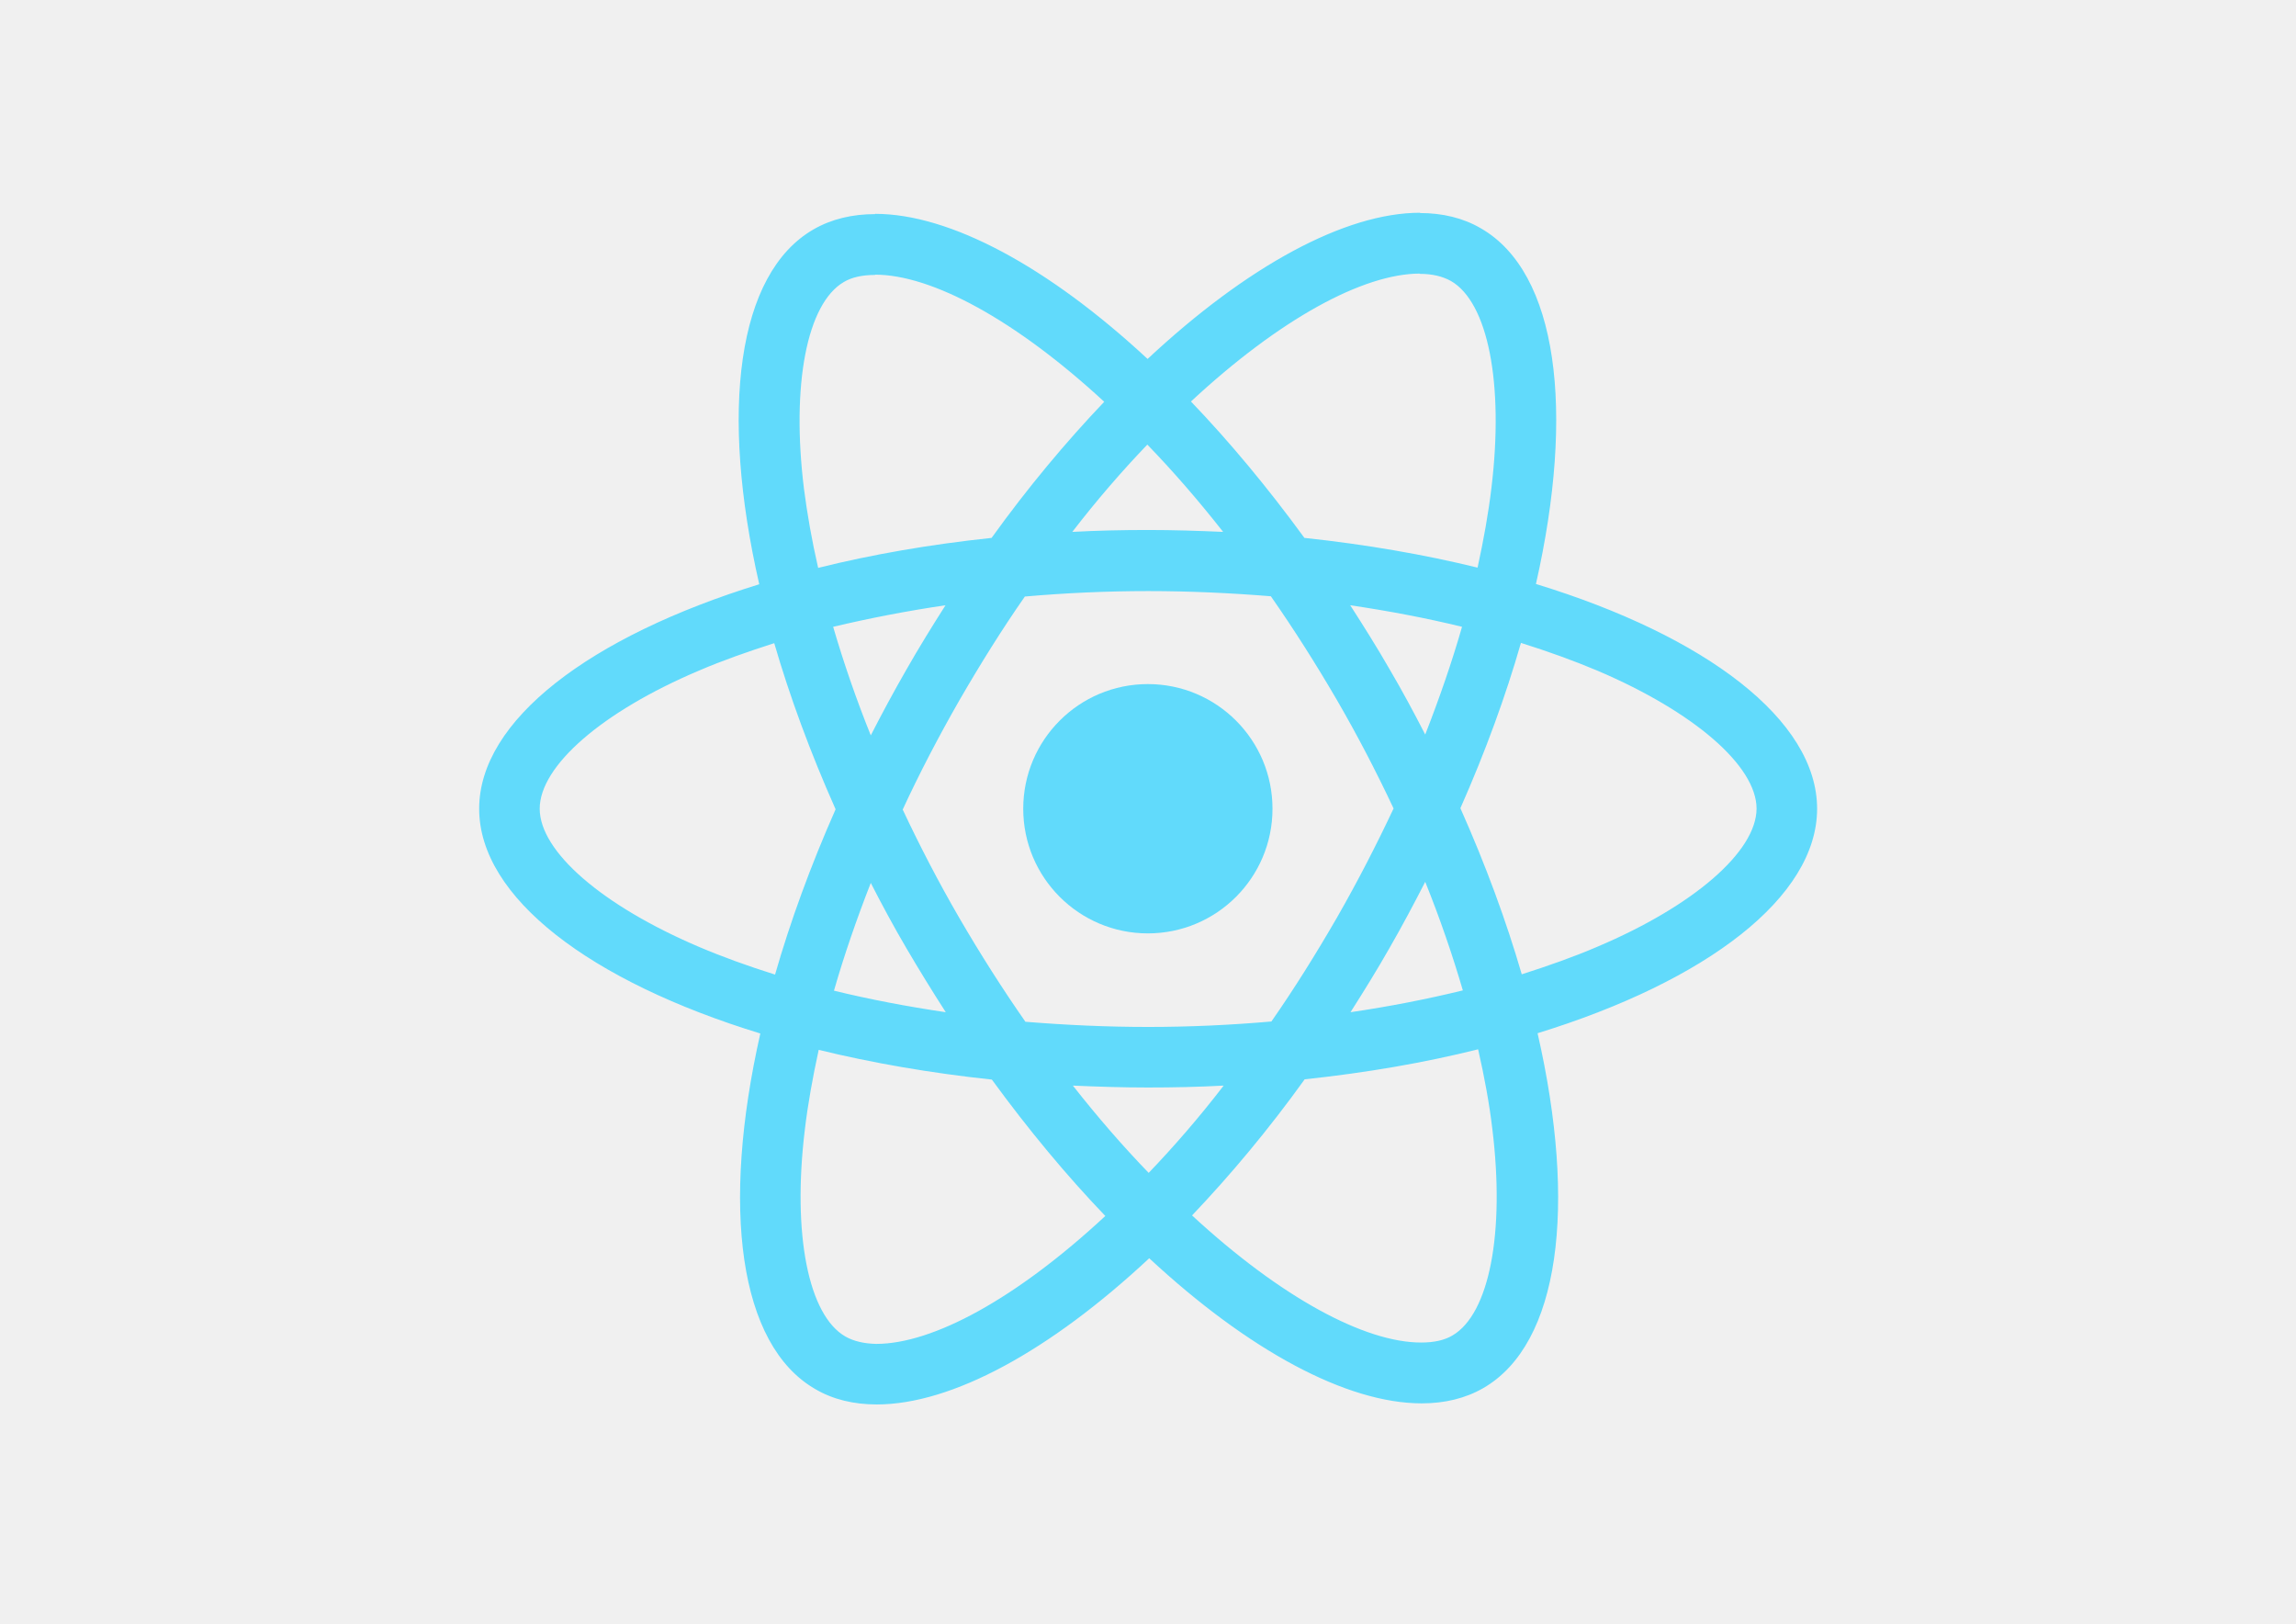
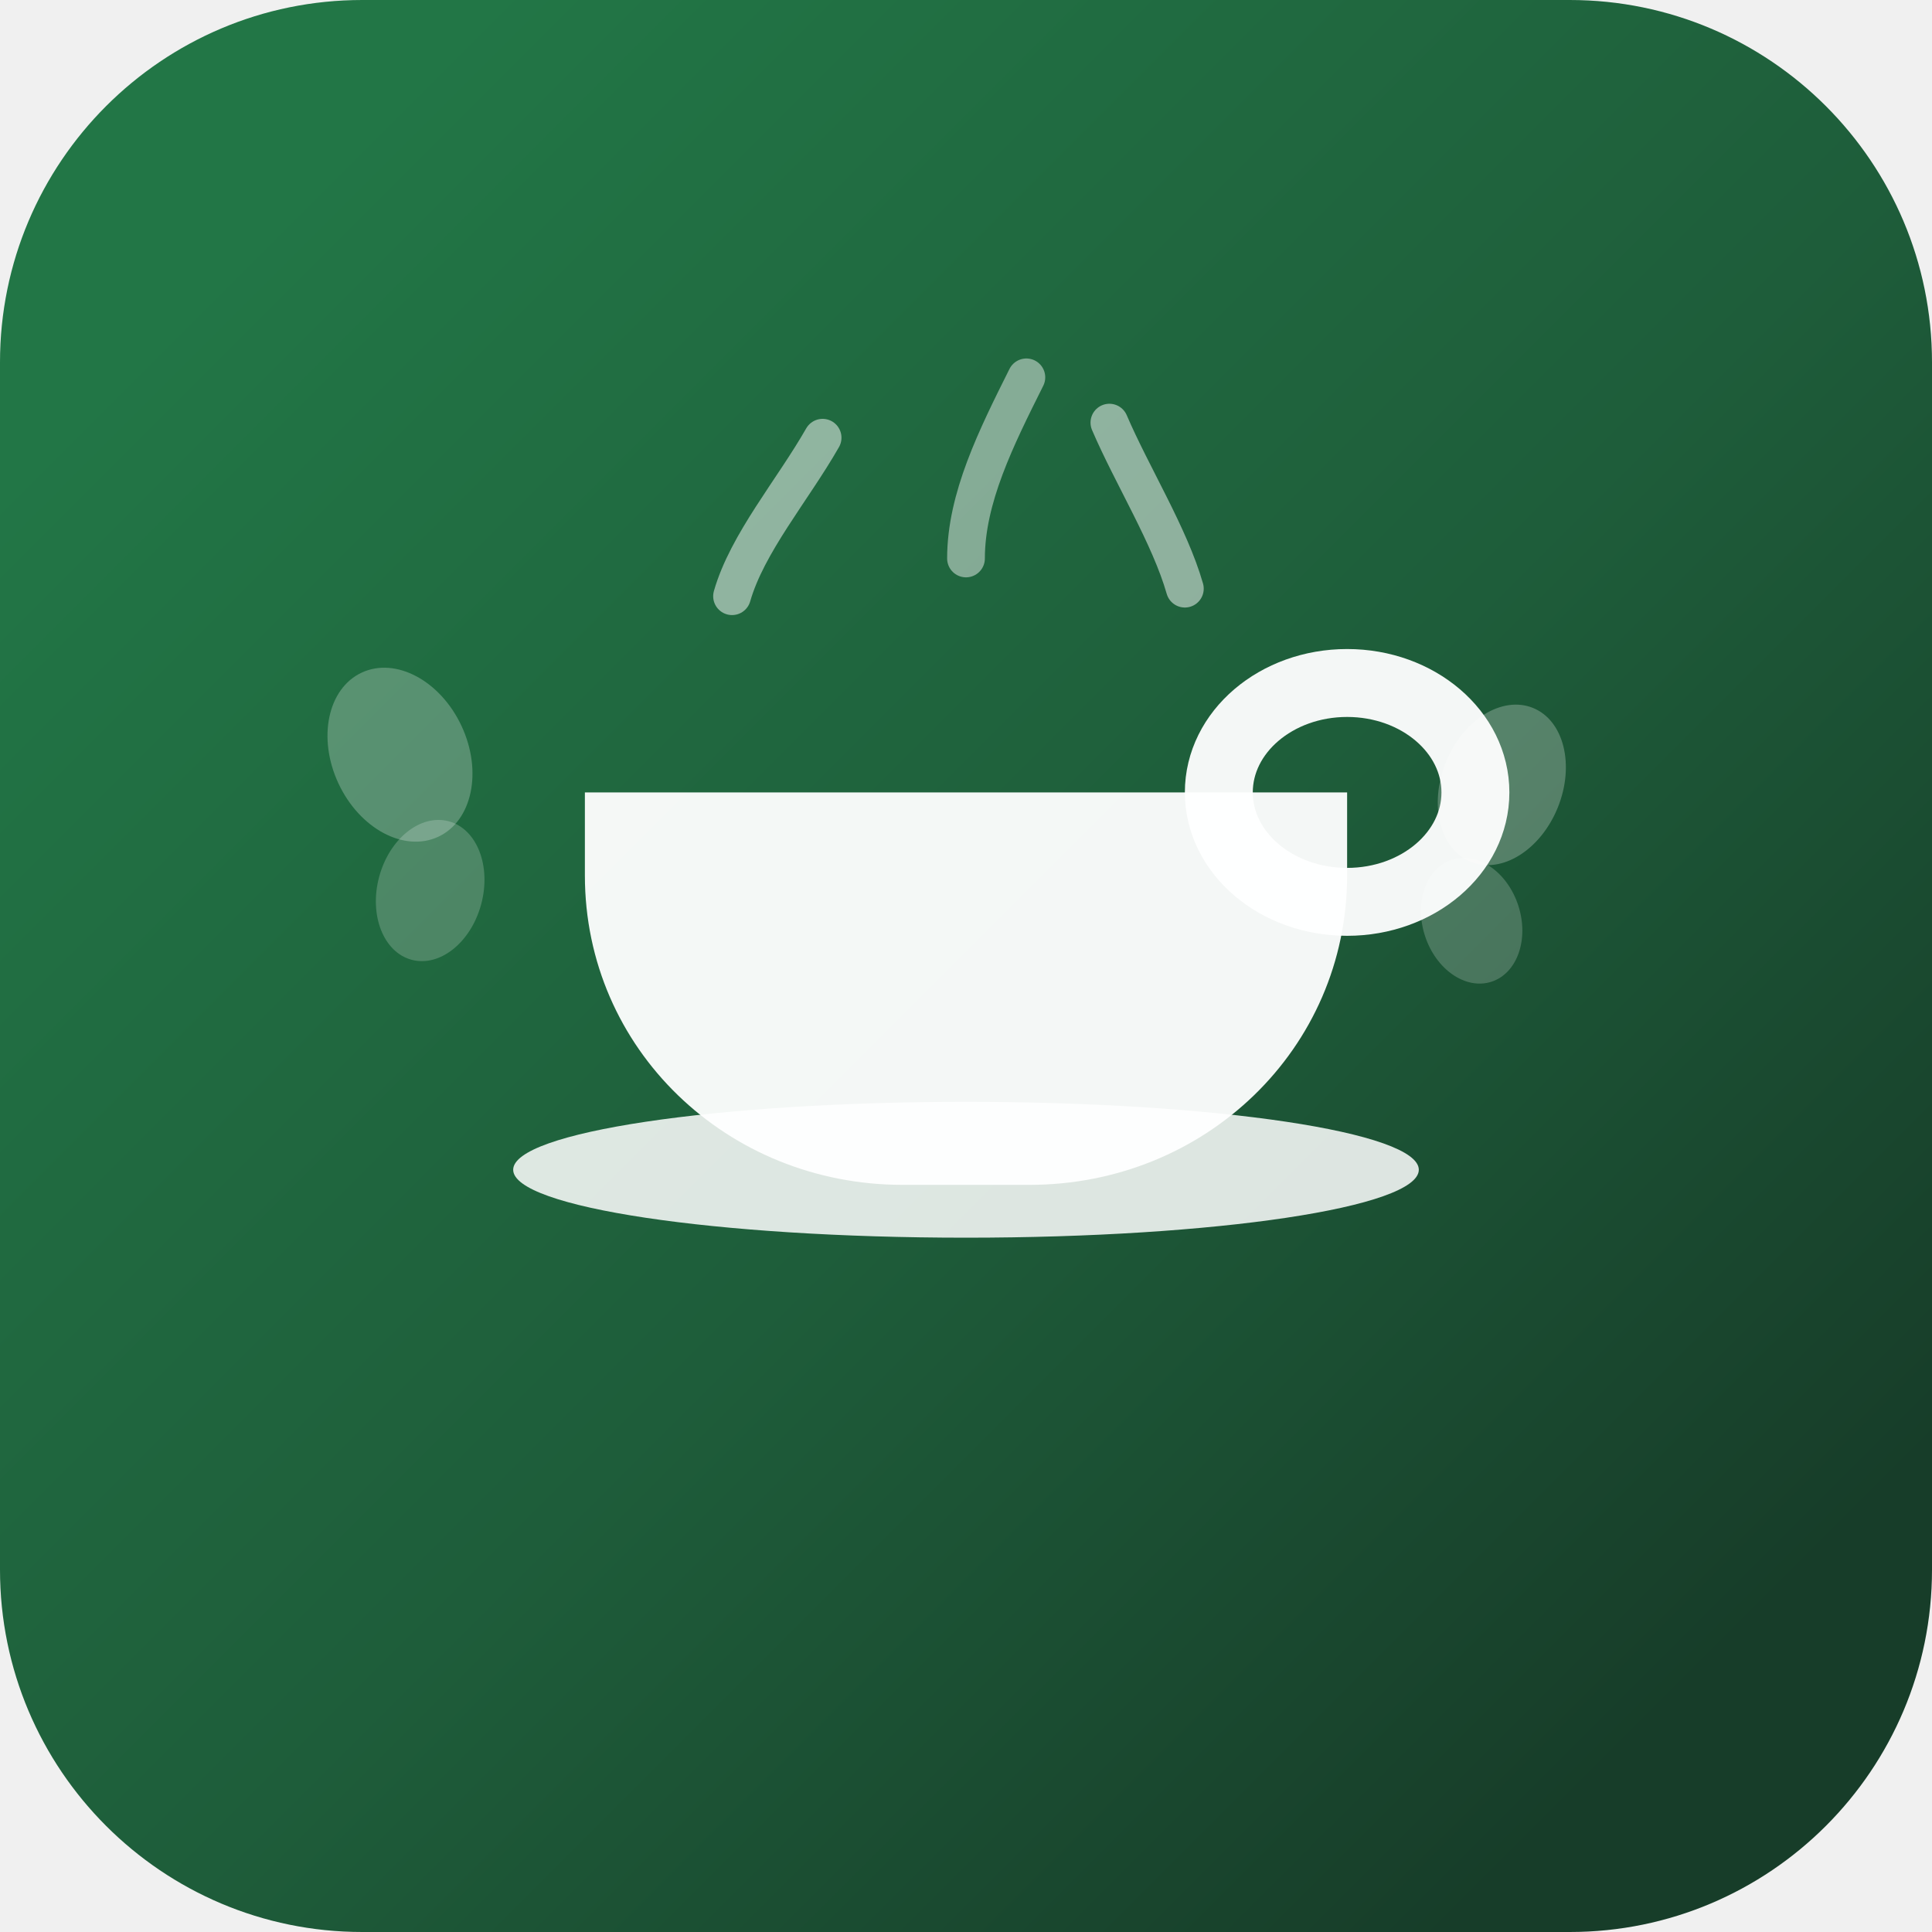
- <svg xmlns="http://www.w3.org/2000/svg" viewBox="0 0 841.9 595.3">
-   <g fill="#61DAFB">
-     <path d="M666.3 296.5c0-32.5-40.7-63.3-103.1-82.4 14.4-63.6 8-114.2-20.2-130.4-6.5-3.8-14.1-5.6-22.4-5.6v22.3c4.6 0 8.3.9 11.4 2.6 13.6 7.8 19.5 37.5 14.9 75.7-1.1 9.4-2.9 19.3-5.1 29.4-19.6-4.8-41-8.5-63.5-10.9-13.5-18.5-27.5-35.3-41.6-50 32.6-30.3 63.2-46.9 84-46.9V78c-27.5 0-63.5 19.6-99.9 53.6-36.4-33.8-72.4-53.2-99.9-53.2v22.3c20.7 0 51.4 16.5 84 46.6-14 14.7-28 31.4-41.3 49.9-22.6 2.4-44 6.1-63.6 11-2.3-10-4-19.7-5.2-29-4.7-38.2 1.1-67.9 14.6-75.8 3-1.8 6.9-2.6 11.5-2.6V78.5c-8.4 0-16 1.8-22.6 5.6-28.1 16.2-34.4 66.7-19.9 130.1-62.2 19.2-102.7 49.9-102.7 82.3 0 32.5 40.7 63.3 103.1 82.4-14.4 63.6-8 114.2 20.2 130.4 6.5 3.8 14.1 5.6 22.5 5.6 27.5 0 63.5-19.6 99.9-53.6 36.4 33.8 72.4 53.2 99.9 53.2 8.4 0 16-1.8 22.6-5.6 28.1-16.2 34.4-66.7 19.9-130.1 62-19.1 102.5-49.9 102.5-82.3zm-130.2-66.7c-3.7 12.9-8.3 26.2-13.5 39.5-4.1-8-8.4-16-13.1-24-4.6-8-9.5-15.8-14.4-23.4 14.2 2.1 27.9 4.7 41 7.9zm-45.8 106.5c-7.8 13.5-15.8 26.3-24.1 38.2-14.9 1.3-30 2-45.2 2-15.1 0-30.2-.7-45-1.9-8.3-11.9-16.4-24.6-24.2-38-7.6-13.1-14.5-26.4-20.8-39.8 6.2-13.4 13.2-26.8 20.7-39.9 7.8-13.5 15.8-26.3 24.1-38.2 14.9-1.3 30-2 45.2-2 15.1 0 30.2.7 45 1.9 8.3 11.9 16.4 24.6 24.2 38 7.6 13.1 14.5 26.4 20.8 39.8-6.3 13.4-13.2 26.8-20.7 39.9zm32.3-13c5.4 13.4 10 26.8 13.8 39.8-13.1 3.2-26.9 5.9-41.2 8 4.9-7.7 9.8-15.6 14.4-23.7 4.6-8 8.9-16.1 13-24.1zM421.2 430c-9.3-9.6-18.6-20.3-27.8-32 9 .4 18.2.7 27.5.7 9.4 0 18.7-.2 27.8-.7-9 11.7-18.3 22.4-27.5 32zm-74.4-58.9c-14.2-2.1-27.9-4.7-41-7.9 3.7-12.9 8.3-26.2 13.5-39.5 4.1 8 8.4 16 13.1 24 4.7 8 9.5 15.8 14.4 23.4zM420.7 163c9.3 9.6 18.6 20.3 27.8 32-9-.4-18.2-.7-27.5-.7-9.4 0-18.7.2-27.8.7 9-11.7 18.3-22.4 27.5-32zm-74 58.9c-4.9 7.7-9.8 15.6-14.4 23.7-4.6 8-8.9 16-13 24-5.4-13.4-10-26.8-13.8-39.8 13.1-3.1 26.9-5.8 41.2-7.9zm-90.5 125.2c-35.4-15.1-58.3-34.9-58.3-50.6 0-15.7 22.9-35.6 58.3-50.6 8.6-3.7 18-7 27.7-10.1 5.7 19.6 13.2 40 22.5 60.9-9.2 20.8-16.6 41.1-22.2 60.6-9.9-3.1-19.3-6.5-28-10.2zM310 490c-13.6-7.8-19.5-37.5-14.9-75.7 1.1-9.4 2.9-19.3 5.1-29.4 19.6 4.8 41 8.5 63.5 10.9 13.5 18.5 27.5 35.3 41.6 50-32.6 30.3-63.2 46.9-84 46.9-4.5-.1-8.3-1-11.3-2.7zm237.2-76.2c4.7 38.2-1.1 67.9-14.6 75.8-3 1.8-6.9 2.6-11.5 2.6-20.7 0-51.4-16.5-84-46.6 14-14.7 28-31.4 41.3-49.9 22.6-2.4 44-6.1 63.6-11 2.3 10.1 4.1 19.8 5.2 29.1zm38.5-66.7c-8.6 3.7-18 7-27.7 10.1-5.7-19.6-13.2-40-22.5-60.9 9.2-20.8 16.6-41.1 22.2-60.6 9.9 3.1 19.3 6.5 28.1 10.2 35.4 15.1 58.3 34.9 58.3 50.6-.1 15.7-23 35.6-58.4 50.6zM320.8 78.4z" />
-     <circle cx="420.9" cy="296.5" r="45.7" />
-     <path d="M520.5 78.1z" />
-   </g>
+ <svg xmlns="http://www.w3.org/2000/svg" viewBox="0 0 512 512" fill="none">
+   <defs>
+     <linearGradient id="g" x1="64" y1="64" x2="448" y2="448" gradientUnits="userSpaceOnUse">
+       <stop stop-color="#227646" />
+       <stop offset="0.55" stop-color="#1e5d3a" />
+       <stop offset="1" stop-color="#173d29" />
+     </linearGradient>
+     <linearGradient id="s" x1="144" y1="80" x2="368" y2="240" gradientUnits="userSpaceOnUse">
+       <stop stop-color="#c39c72" />
+       <stop offset="1" stop-color="#8d643b" />
+     </linearGradient>
+   </defs>
+   <rect width="512" height="512" rx="96" fill="url(#g)" />
+   <path d="M155 210h202v22c0 46-37.7 82-84.2 82h-33.6c-46.5 0-84.2-36-84.2-82v-22z" fill="#fff" opacity="0.95" />
+   <ellipse cx="357" cy="210" rx="34" ry="29" fill="none" stroke="#fff" stroke-width="18" stroke-linecap="round" opacity="0.95" />
+   <ellipse cx="256" cy="310" rx="120" ry="18" fill="#fff" opacity="0.85" />
+   <path d="M194 158c4-14 16-28 24-42" stroke="#fff" stroke-width="10" stroke-linecap="round" opacity="0.5" />
+   <path d="M256 148c0-16 8-32 16-48" stroke="#fff" stroke-width="10" stroke-linecap="round" opacity="0.45" />
+   <path d="M314 156c-4-14-14-30-20-44" stroke="#fff" stroke-width="10" stroke-linecap="round" opacity="0.5" />
+   <ellipse cx="106" cy="200" rx="18" ry="24" transform="rotate(-25 106 200)" fill="#fff" opacity="0.25" />
+   <ellipse cx="114" cy="236" rx="14" ry="19" transform="rotate(15 114 236)" fill="#fff" opacity="0.2" />
+   <ellipse cx="398" cy="208" rx="16" ry="22" transform="rotate(22 398 208)" fill="#fff" opacity="0.25" />
+   <ellipse cx="390" cy="244" rx="13" ry="17" transform="rotate(-18 390 244)" fill="#fff" opacity="0.2" />
</svg>
